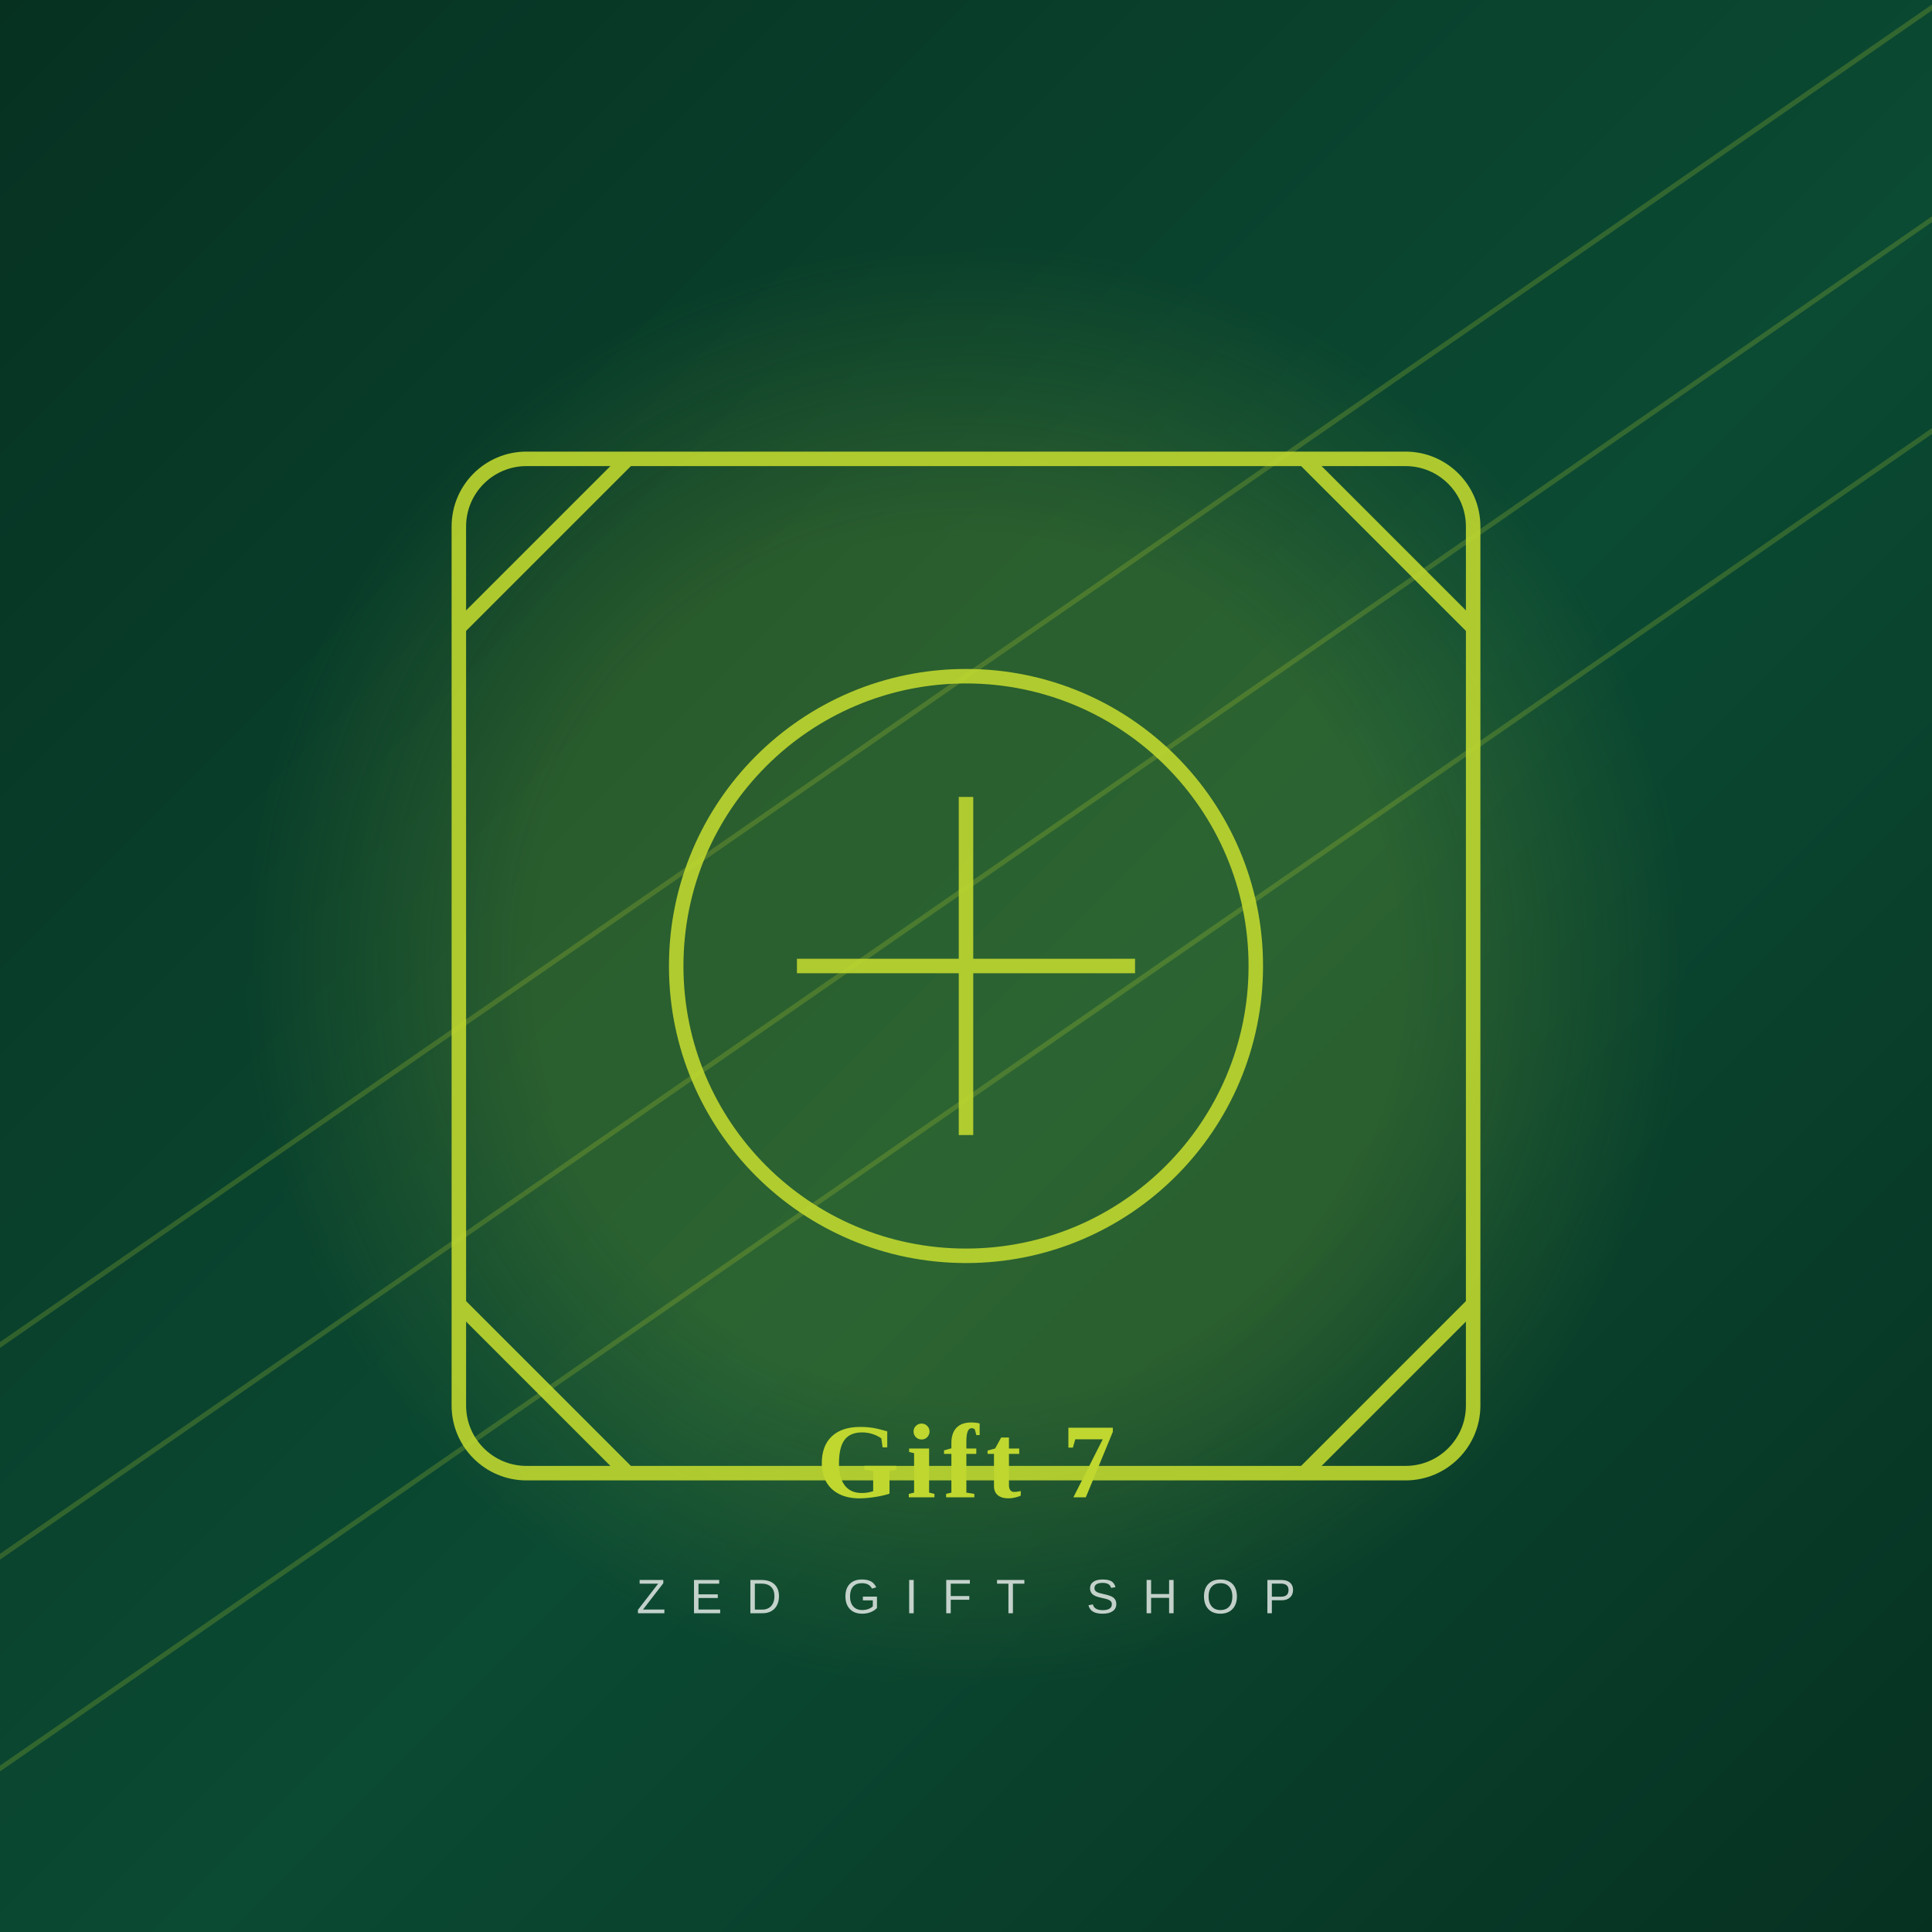
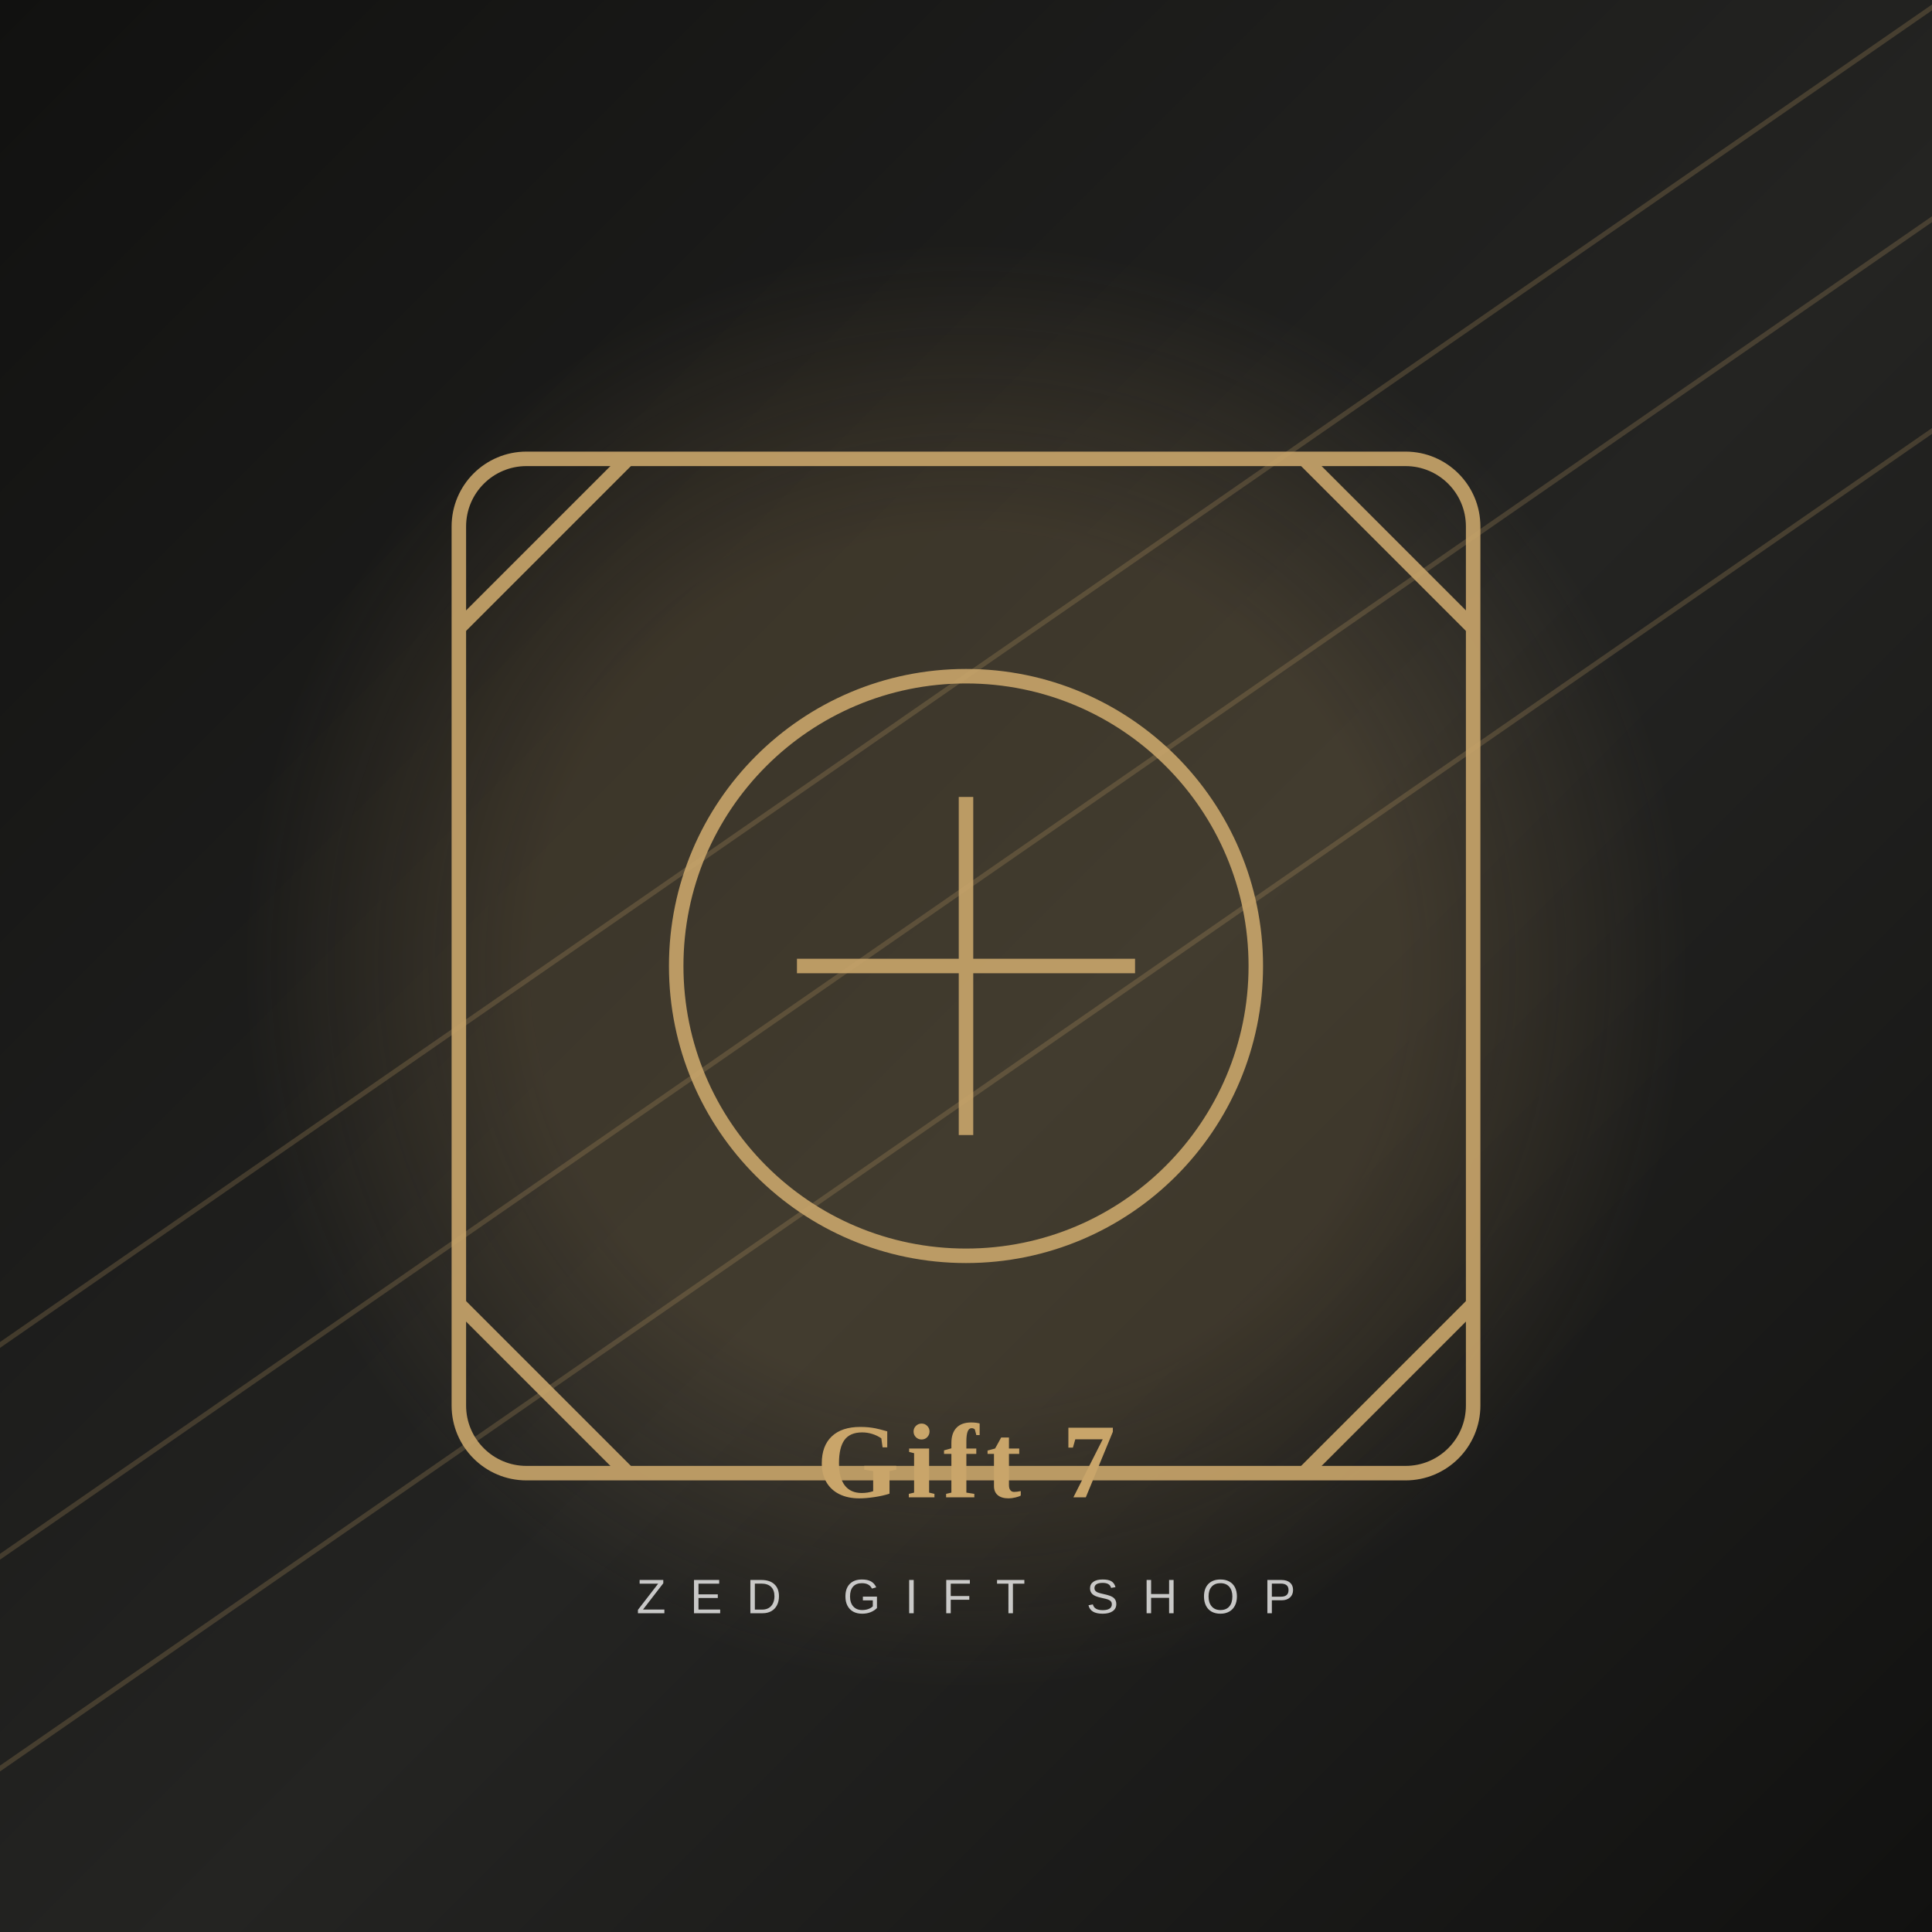
<svg xmlns="http://www.w3.org/2000/svg" width="800" height="800" viewBox="0 0 800 800">
  <defs>
    <linearGradient id="bg" x1="0" y1="0" x2="1" y2="1">
-       <stop offset="0" stop-color="#063121" />
-       <stop offset="0.55" stop-color="#0b4a33" />
-       <stop offset="1" stop-color="#063121" />
+       <stop offset="0" stop-color="#111110" />
+       <stop offset="0.55" stop-color="#242422" />
+       <stop offset="1" stop-color="#111110" />
    </linearGradient>
    <radialGradient id="glow" cx="0.5" cy="0.5" r="0.5">
-       <stop offset="0.6" stop-color="#BFD72F" stop-opacity="0.18" />
-       <stop offset="1" stop-color="#BFD72F" stop-opacity="0" />
+       <stop offset="0.6" stop-color="#c9a56a" stop-opacity="0.18" />
+       <stop offset="1" stop-color="#c9a56a" stop-opacity="0" />
    </radialGradient>
  </defs>
  <rect width="800" height="800" fill="url(#bg)" />
  <circle cx="400" cy="400" r="300" fill="url(#glow)" />
-   <g stroke="#BFD72F" stroke-opacity="0.22" stroke-width="2">
+   <g stroke="#c9a56a" stroke-opacity="0.22" stroke-width="2">
    <path d="M-120 640 L920 -80" />
    <path d="M-80 700 L960 -20" />
    <path d="M-40 760 L1000 40" />
  </g>
-   <g fill="none" stroke="#BFD72F" stroke-width="6" opacity="0.9">
+   <g fill="none" stroke="#c9a56a" stroke-width="6" opacity="0.9">
    <rect x="190" y="190" width="420" height="420" rx="28" />
    <path d="M260 190 L190 260 M540 190 L610 260 M260 610 L190 540 M540 610 L610 540" />
    <circle cx="400" cy="400" r="120" />
    <path d="M400 330 L400 470 M330 400 L470 400" />
  </g>
-   <text x="400" y="620" text-anchor="middle" font-family="Georgia, 'Times New Roman', serif" font-size="44" font-weight="bold" letter-spacing="3" fill="#BFD72F">Gift 7</text>
+   <text x="400" y="620" text-anchor="middle" font-family="Georgia, 'Times New Roman', serif" font-size="44" font-weight="bold" letter-spacing="3" fill="#c9a56a">Gift 7</text>
  <text x="400" y="668" text-anchor="middle" font-family="Arial, sans-serif" font-size="20" letter-spacing="10" fill="#ffffff" fill-opacity="0.75">ZED GIFT SHOP</text>
</svg>
